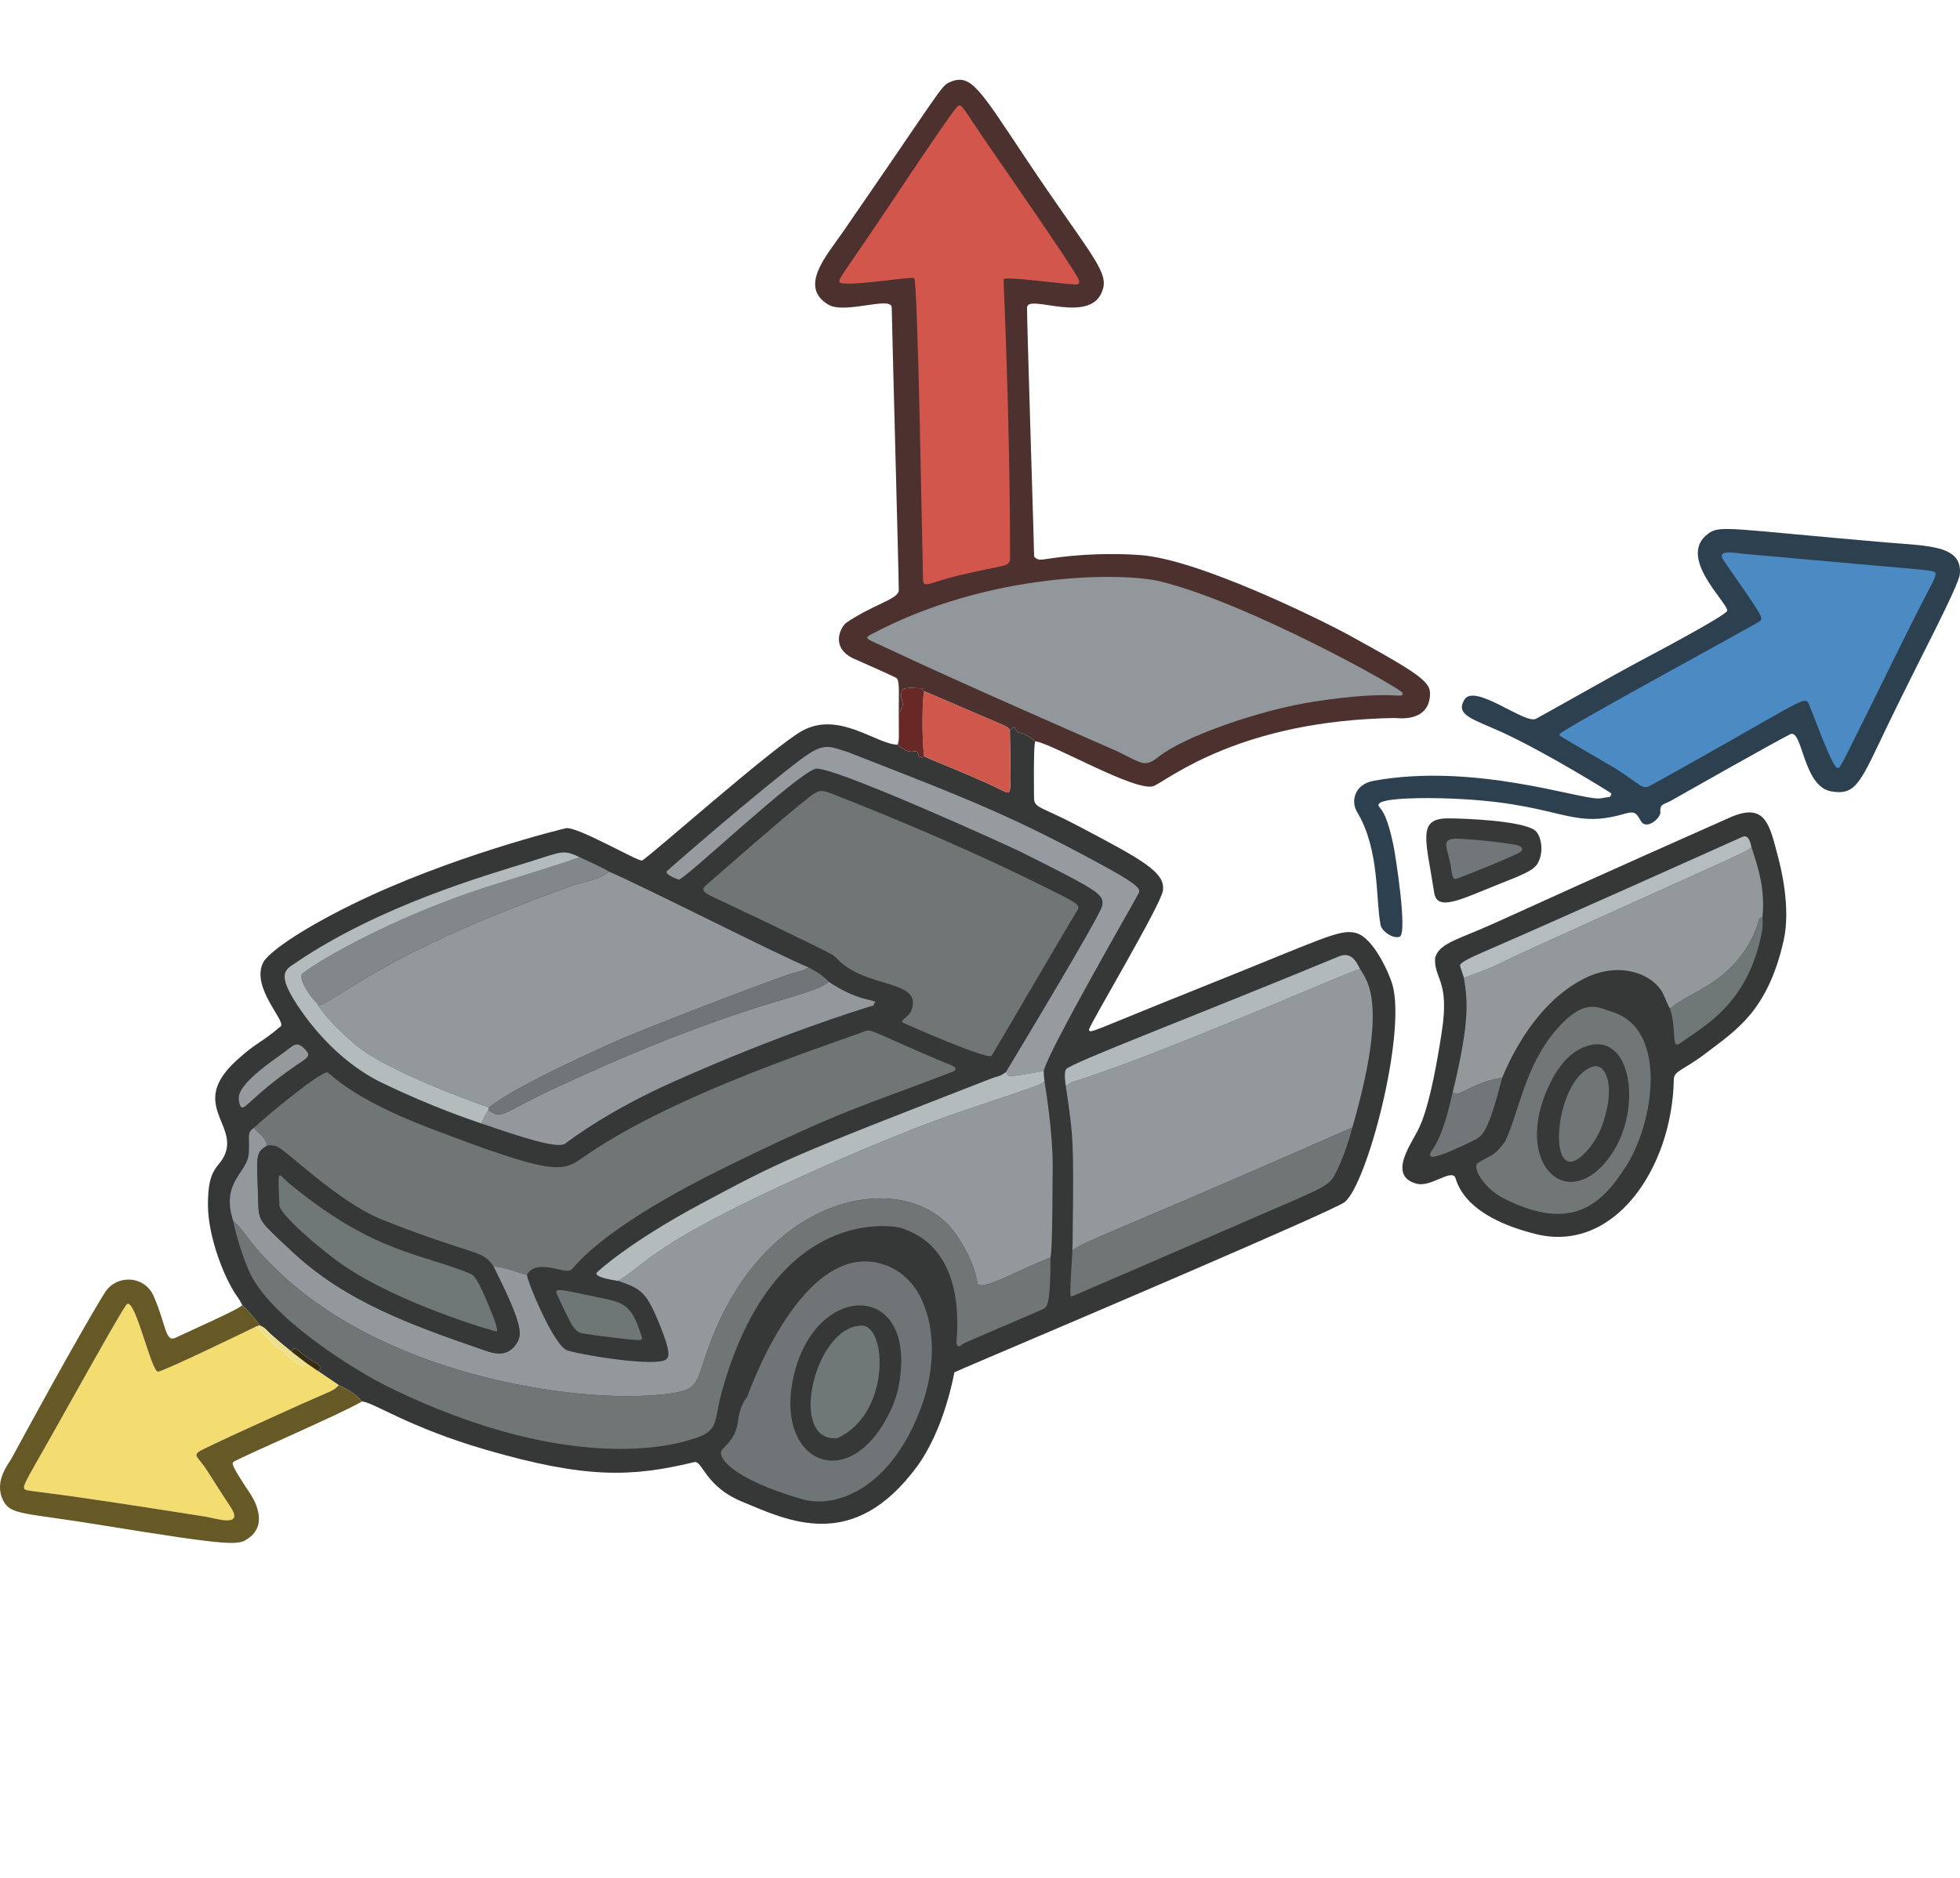
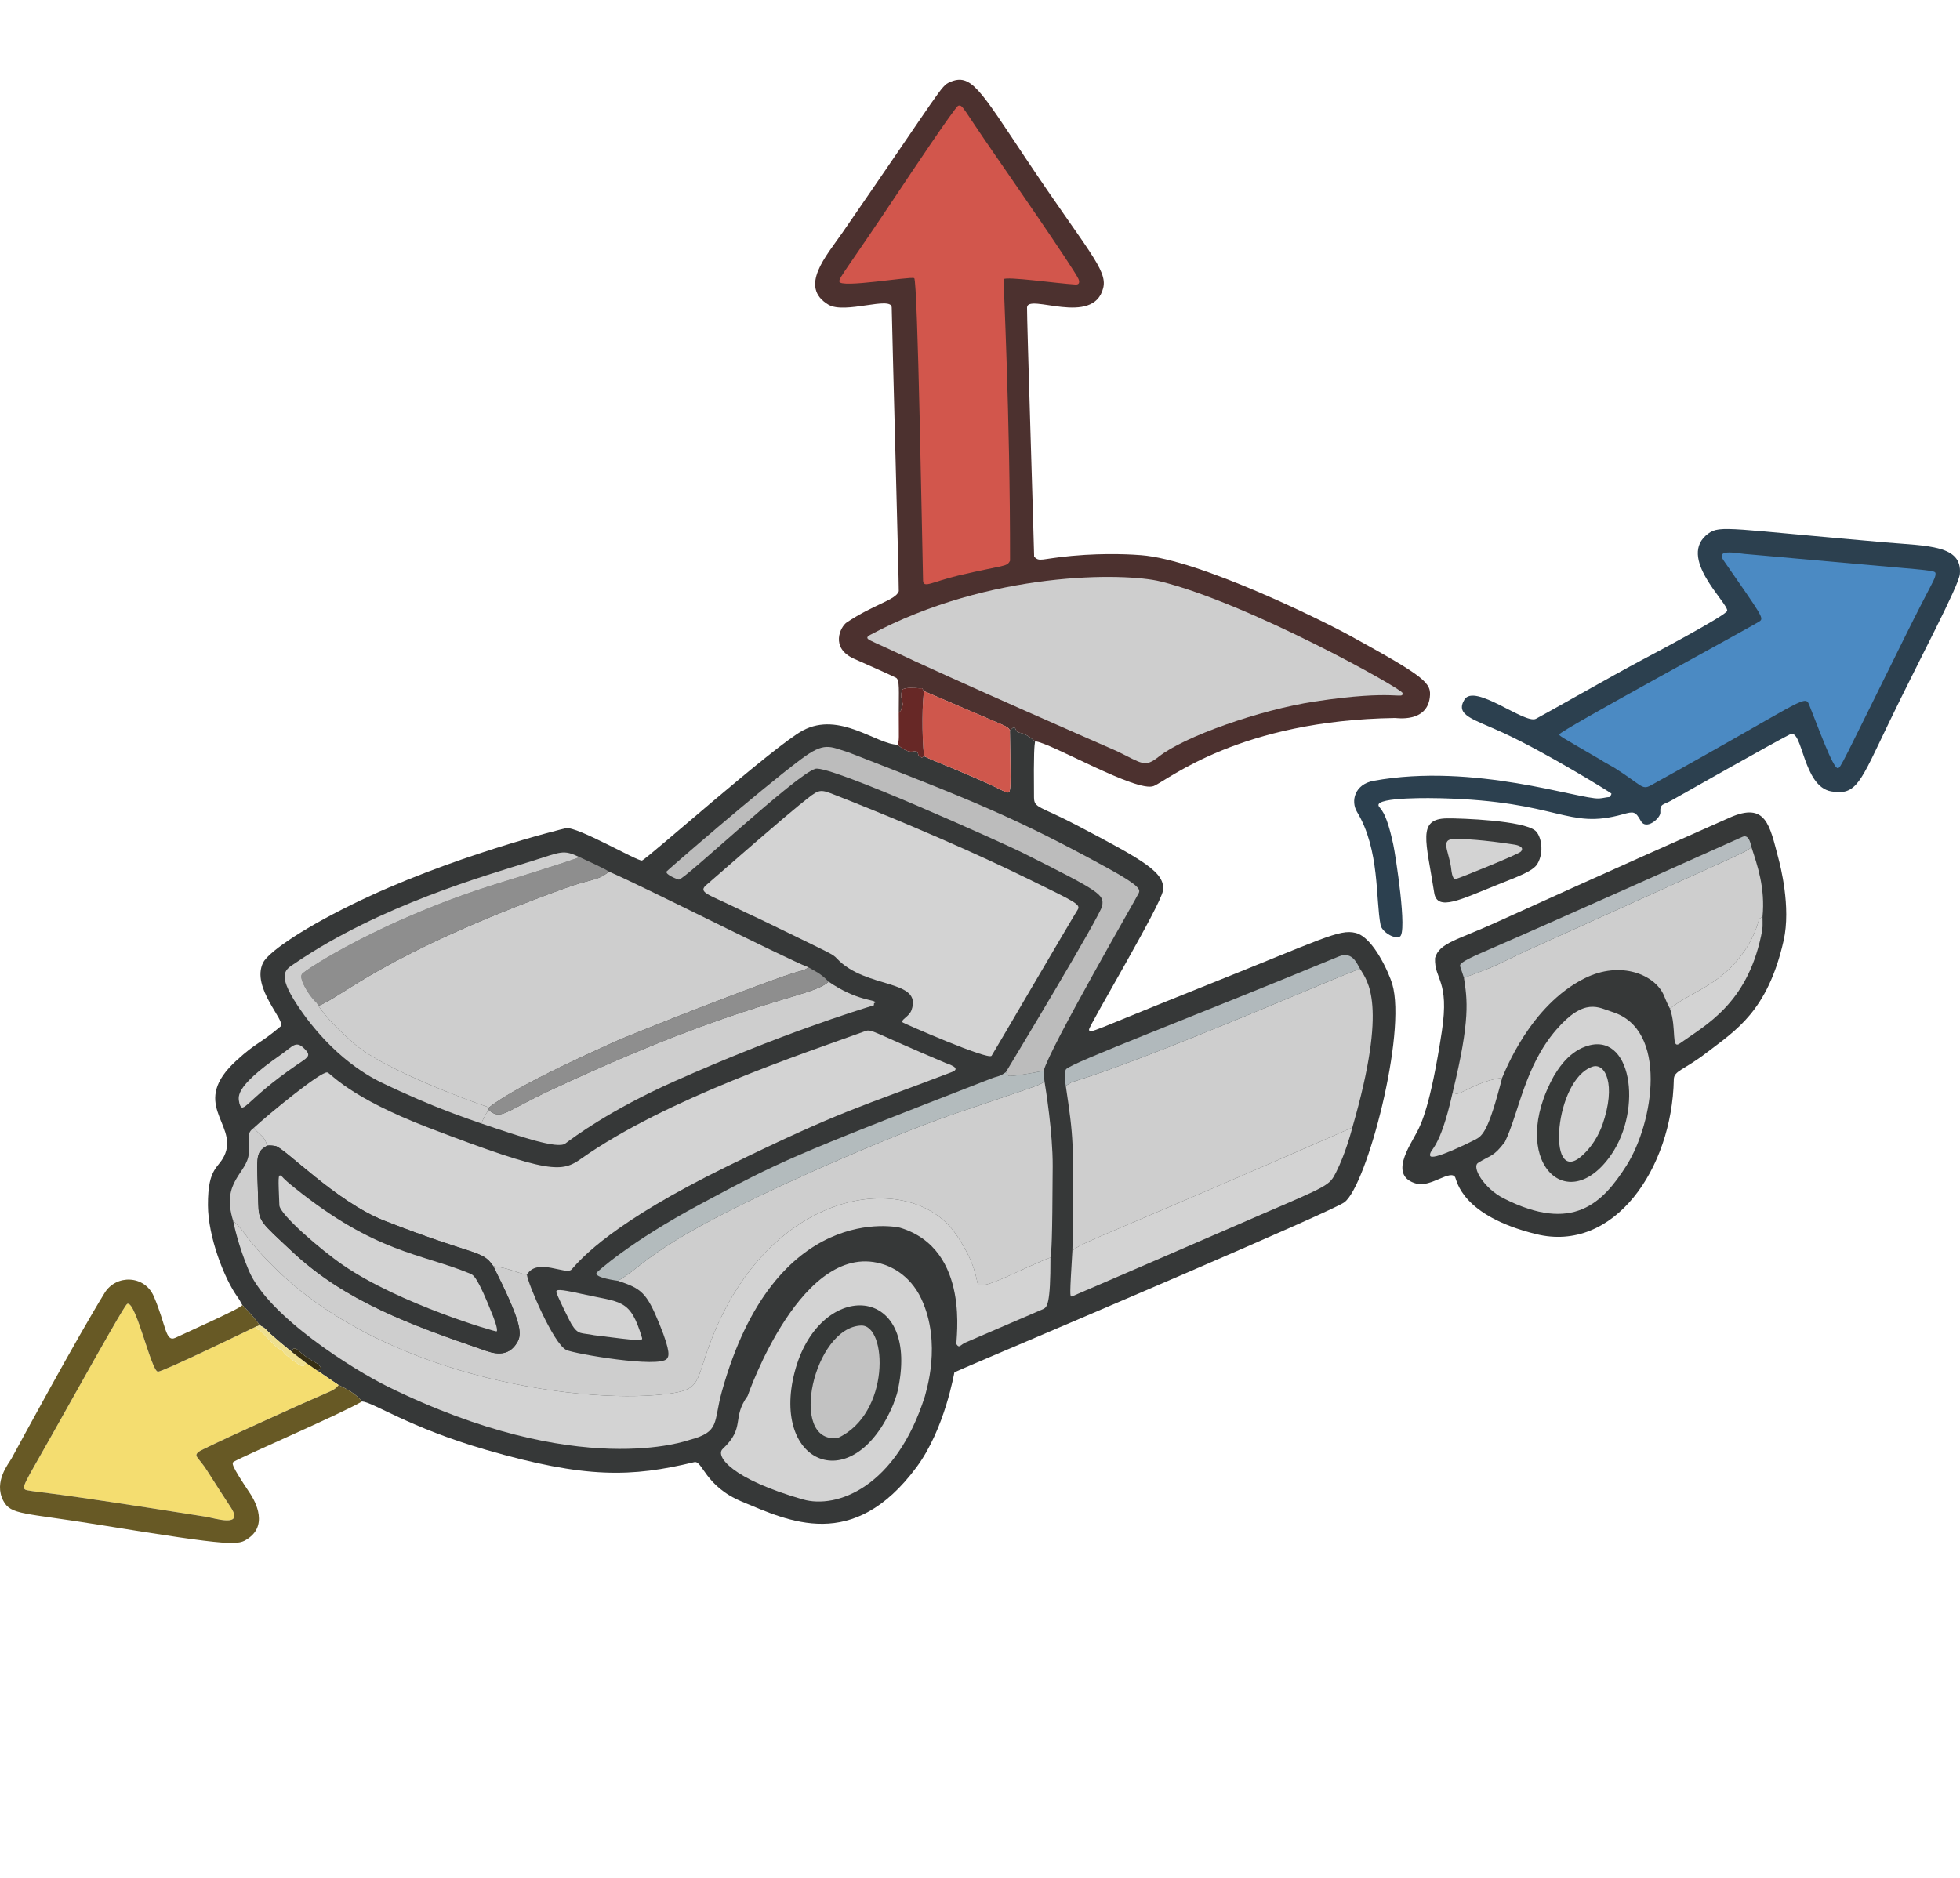
<svg xmlns="http://www.w3.org/2000/svg" width="100%" height="100%" viewBox="0 0 1024 981" version="1.1" xml:space="preserve" style="fill-rule:evenodd;clip-rule:evenodd;stroke-linejoin:round;stroke-miterlimit:2;">
  <g id="Background" transform="matrix(1,0,0,1,0,-58.50133)">
    <g transform="matrix(1.133981,0,0,1.133981,-75.70388,-53.82564)">
      <path d="M532.031,435.662L533.5,434.397L534.389,434.5C535.294,436.386 535.254,436.548 537.243,436.864C539.622,437.242 543.195,440.302 543.648,440.691C543.327,442.73 542.945,445.153 543.145,466.489C543.193,471.608 545.589,470.284 563.417,479.654C593.722,495.581 603.752,501.179 602.547,509.505C601.572,516.242 568.422,571.782 568.505,573.501C568.616,575.787 570.178,574.04 619.443,554.363C676.519,531.566 683.753,527.079 691.356,528.976C699.505,531.009 706.785,547.691 708.225,552.59C714.883,575.244 696.576,645.084 686.202,653.074C680.949,657.12 551.222,712.322 539.427,717.341C536.787,718.464 506.69,731.271 506.474,731.472C506.378,731.562 502.153,757.467 489.031,775.161C459.763,814.626 430.125,800.001 408.658,791.09C391.35,783.906 390.457,771.929 386.595,772.859C357.83,779.793 336.769,780.561 290.599,767.148C254.992,756.803 238.671,745.184 233.539,744.894C232.888,744.07 230.196,740.662 222.785,737.367C220.781,736.04 214.014,731.4 213.253,730.878C213.534,730.309 214.285,730.069 214.566,729.5C214.675,729.28 213.592,727.697 212.076,726.926C211.411,726.587 207.811,724.756 204.447,721.553C201.668,718.906 201.224,721.902 201.088,721.981C196.072,717.875 196.107,717.971 191.31,713.726C188.978,711.568 189.305,711.236 186.447,709.828C185.892,709.015 183.7,705.801 178.408,700.509C177.284,698.613 177.486,698.559 176.174,696.741C170.088,688.311 162.634,669.099 162.563,654.498C162.474,636.15 167.898,637.686 170.579,630.532C175.773,616.671 154.089,607.515 175.714,587.757C185.263,579.033 186.216,580.39 196.074,572.033C198.755,569.76 182.316,554.217 187.953,542.71C190.008,538.515 203.222,528.551 228.735,515.967C273.605,493.835 326.328,480.926 327.54,480.715C332.716,479.812 360.308,495.955 362.525,495.61C364.393,495.32 423.581,442.649 436.615,435.693C453.571,426.645 470.694,442.197 480.344,442.235C480.8,442.666 484.425,446.093 487.545,445.343C490.064,444.738 489.49,446.628 490.114,447.5L491.5,448.213L492.476,447.522C494.524,448.461 494.43,448.524 496.542,449.385C528.222,462.302 527.744,463.317 530.59,464.165C532.778,464.818 532.421,462.998 532.031,435.662Z" style="fill:rgb(54,56,56);" />
    </g>
    <g transform="matrix(1.133981,0,0,1.133981,-75.70388,-53.82564)">
      <path d="M543.209,355.561C545.712,358.191 546.267,356.545 560.481,355.225C576.927,353.697 589.907,354.692 592.457,354.887C619.335,356.947 676.045,385.013 688.771,392.011C723.798,411.275 726.334,413.771 725.495,420.5C724.043,432.146 710.24,429.921 709.509,429.932C638.115,431.004 605.391,458.146 598.393,461.245C590.732,464.638 550.281,440.993 543.648,440.691C543.195,440.302 539.622,437.242 537.243,436.864C535.254,436.548 535.294,436.386 534.389,434.5L533.5,434.397L532.031,435.662C531.767,435.393 532.173,434.585 528.343,432.94C493.166,417.842 493.18,417.816 492.539,417.619C492.031,417.338 492.008,416.503 491.5,416.222C491.364,416.147 491.375,416.367 489.564,416.195C488.999,416.142 483.904,415.658 482.5,416.864L482.277,417.5L482.038,418.5L482.017,419.5L482.015,420.5L482.308,421.5L482.443,422.5L482.712,423.5L482.506,424.5L482.102,425.5L481.817,426.5L480.837,427.507C480.815,417.623 481.346,412.345 479.57,411.383C477.482,410.252 461.939,403.393 460.399,402.713C448.918,397.647 454.07,387.767 456.838,385.911C469.446,377.459 479.54,375.567 480.847,371.508C480.888,366.065 477.941,258.218 477.592,240.752C477.483,235.291 456.002,243.996 448.398,239.451C434.615,231.212 447.549,216.899 454.753,206.462C500.852,139.678 500.22,138.751 504.284,136.947C514.137,132.574 518.073,140.167 539.652,172.498C567.477,214.187 577.112,223.422 575.039,231.743C570.535,249.828 540.21,234.026 539.933,240.748C539.787,244.308 543.197,351.394 543.209,355.561Z" style="fill:rgb(76,49,47);" />
    </g>
    <g transform="matrix(1.133981,0,0,1.133981,-75.70388,-53.82564)">
      <path d="M727.916,540.549C729.871,533.531 738.217,532.264 756.282,524.036C807.047,500.911 855.042,479.654 863.651,475.841C880.426,468.41 882.064,479.307 886.11,494.604C886.886,497.541 892.023,516.966 888.518,532.504C881.141,565.213 866.215,574.021 853.153,584.074C842.398,592.351 837.999,592.408 837.922,596.51C837.154,637.469 810.413,676.681 774.432,667.774C740.061,659.266 737.996,643.137 737.212,641.638C735.191,637.768 725.882,646.264 719.488,644.567C706.417,641.098 716.137,627.372 719.66,620.599C721.416,617.224 725.813,608.771 731.039,574.431C734.674,550.54 727.494,550.595 727.916,540.549Z" style="fill:rgb(54,56,56);" />
    </g>
    <g transform="matrix(1.133981,0,0,1.133981,-75.70388,-53.82564)">
      <path d="M808.916,465.703C808.777,465.406 809.302,465.047 809.163,464.75C808.976,464.351 778.779,445.725 759.373,436.787C745.565,430.428 737.049,428.744 741.456,421.467C746.13,413.752 769.273,432.896 774.397,430.301C777.932,428.51 810.098,410.133 823.32,403.146C826.522,401.454 862.319,382.538 862.531,380.506C862.915,376.841 839.049,355.69 853.808,344.938C859.344,340.905 863.94,342.878 935.54,349.019C954.995,350.687 970.831,350.217 969.718,363.521C969.257,369.026 951.49,402.054 936.768,432.631C923.834,459.495 922.156,465.776 910.449,463.756C897.227,461.475 897.347,434.534 891.478,437.457C884.241,441.063 841.123,465.494 836.763,467.964C833.074,470.054 831.457,469.297 831.72,473.479C831.88,476.011 825.19,481.873 822.721,477.377C820.243,472.866 819.409,472.905 814.433,474.304C788.634,481.554 785.555,468.278 730.491,466.917C728.188,466.86 700.449,466.174 701.899,470.346C702.5,472.073 705.166,471.769 708.714,488.459C709.61,492.672 715.361,529.138 711.643,530.703C708.711,531.937 703.398,528.221 702.835,525.402C700.464,513.522 702.542,490.73 691.973,473.208C688.993,468.269 690.846,460.479 699.588,458.882C745.808,450.441 794.397,467.485 803.473,467.018C805.142,466.932 806.77,466.425 808.438,466.339C808.598,466.127 808.757,465.915 808.916,465.703Z" style="fill:rgb(44,64,79);" />
    </g>
    <g transform="matrix(1.133981,0,0,1.133981,-75.70388,-53.82564)">
-       <path d="M183.688,618.822C189.822,613.094 214.495,592.717 217.558,593.267C219.067,593.538 227.227,604.586 264.381,618.811C320.856,640.435 325.594,639.31 334.748,632.856C373.627,605.446 436.983,584.505 465.408,574.239C468.398,573.159 468.394,574.534 502.347,588.892C503.381,589.329 510.095,591.263 505.327,593.089C462.405,609.53 455.343,610.331 401.58,636.652C349.04,662.376 334.639,678.882 330.129,684.051C327.609,686.94 314.212,678.397 309.514,686.499C303.318,685.202 302.358,683.695 294.03,682.55C288.714,674.806 286.291,678.296 243.516,661.465C221.606,652.843 197.681,627.8 193.589,627.161C193.295,627.115 191.119,626.775 189.882,626.997C188.348,622.188 187.216,622.994 183.688,618.822Z" style="fill:rgb(112,118,118);" />
+       <path d="M183.688,618.822C189.822,613.094 214.495,592.717 217.558,593.267C219.067,593.538 227.227,604.586 264.381,618.811C320.856,640.435 325.594,639.31 334.748,632.856C373.627,605.446 436.983,584.505 465.408,574.239C468.398,573.159 468.394,574.534 502.347,588.892C503.381,589.329 510.095,591.263 505.327,593.089C462.405,609.53 455.343,610.331 401.58,636.652C349.04,662.376 334.639,678.882 330.129,684.051C327.609,686.94 314.212,678.397 309.514,686.499C303.318,685.202 302.358,683.695 294.03,682.55C288.714,674.806 286.291,678.296 243.516,661.465C221.606,652.843 197.681,627.8 193.589,627.161C193.295,627.115 191.119,626.775 189.882,626.997C188.348,622.188 187.216,622.994 183.688,618.822Z" style="fill:rgb(211,211,211);" />
    </g>
    <g transform="matrix(1.133981,0,0,1.133981,-75.70388,-53.82564)">
-       <path d="M547.995,597.47C548.499,600.566 551.834,621.058 551.757,636.502C551.574,672.713 551.208,675.252 550.727,678.585C538.808,682.943 518.845,694.316 517.241,690.668C516.539,689.071 516.411,681.226 507.147,667.778C486.341,637.576 420.772,645.813 393.711,718.571C387.461,735.374 389.414,739.127 376.428,741.112C339.267,746.794 247.084,735.311 194.515,684.482C180.258,670.697 180.376,667.167 174.179,661.652C168.398,643.364 180.813,639.783 181.388,630.493C181.898,622.257 180.274,621.409 183.688,618.822C187.216,622.994 188.348,622.188 189.882,626.997C183.934,630.31 185.238,632.368 185.745,653.499C185.953,662.142 186.97,662.271 201.282,675.721C225.749,698.715 255.667,709.482 289.6,721.195C293.316,722.477 300.818,725.376 305.223,717.364C307.491,713.238 306.389,707.182 294.03,682.55C302.358,683.695 303.318,685.202 309.514,686.499C309.921,690.419 321.709,718.303 327.67,721.175C331.284,722.916 370.668,729.697 374.048,725.182C374.82,724.151 376.003,722.57 370.667,709.435C364.604,694.508 362.22,692.925 351.536,689.311C365.428,681.003 366.482,672.502 438.738,639.969C444.235,637.495 480.845,621.011 508.549,611.622C545.173,599.21 545.255,599.402 547.995,597.47Z" style="fill:rgb(147,152,156);" />
+       <path d="M547.995,597.47C548.499,600.566 551.834,621.058 551.757,636.502C551.574,672.713 551.208,675.252 550.727,678.585C538.808,682.943 518.845,694.316 517.241,690.668C516.539,689.071 516.411,681.226 507.147,667.778C486.341,637.576 420.772,645.813 393.711,718.571C387.461,735.374 389.414,739.127 376.428,741.112C339.267,746.794 247.084,735.311 194.515,684.482C180.258,670.697 180.376,667.167 174.179,661.652C168.398,643.364 180.813,639.783 181.388,630.493C181.898,622.257 180.274,621.409 183.688,618.822C187.216,622.994 188.348,622.188 189.882,626.997C183.934,630.31 185.238,632.368 185.745,653.499C185.953,662.142 186.97,662.271 201.282,675.721C225.749,698.715 255.667,709.482 289.6,721.195C293.316,722.477 300.818,725.376 305.223,717.364C307.491,713.238 306.389,707.182 294.03,682.55C302.358,683.695 303.318,685.202 309.514,686.499C309.921,690.419 321.709,718.303 327.67,721.175C331.284,722.916 370.668,729.697 374.048,725.182C374.82,724.151 376.003,722.57 370.667,709.435C364.604,694.508 362.22,692.925 351.536,689.311C365.428,681.003 366.482,672.502 438.738,639.969C444.235,637.495 480.845,621.011 508.549,611.622C545.173,599.21 545.255,599.402 547.995,597.47Z" style="fill:rgb(206,206,206);" />
    </g>
    <g transform="matrix(1.133981,0,0,1.133981,-75.70388,-53.82564)">
-       <path d="M347.396,500.765C361.39,506.648 426.399,539.686 439.269,544.863C437.063,546.293 437.066,546.178 434.575,546.805C424.332,549.386 355.729,576.318 349.446,579.393C347.157,580.513 305.339,598.733 291.979,609.481C291.104,609.105 291.209,609.011 290.334,608.775C287.759,608.08 244.715,592.633 230.509,580.49C218.738,570.43 214.543,564.202 213.437,562.56C224.382,558.639 242.481,539.122 326.524,508.561C340.356,503.531 341.167,505.387 347.396,500.765Z" style="fill:rgb(147,152,156);" />
+       <path d="M347.396,500.765C361.39,506.648 426.399,539.686 439.269,544.863C437.063,546.293 437.066,546.178 434.575,546.805C424.332,549.386 355.729,576.318 349.446,579.393C347.157,580.513 305.339,598.733 291.979,609.481C291.104,609.105 291.209,609.011 290.334,608.775C287.759,608.08 244.715,592.633 230.509,580.49C218.738,570.43 214.543,564.202 213.437,562.56C224.382,558.639 242.481,539.122 326.524,508.561C340.356,503.531 341.167,505.387 347.396,500.765Z" style="fill:rgb(206,206,206);" />
    </g>
    <g transform="matrix(1.133981,0,0,1.133981,-75.70388,-53.82564)">
-       <path d="M475.417,397.755C469.753,395.219 469.798,395.169 469.305,394.954C466.747,393.839 465.116,393.001 467.594,391.673C522.922,362.012 584.933,362.933 601.379,366.99C642.03,377.019 712.774,416.486 712.94,418.416C713.22,421.656 710.292,416.594 672.48,422.329C647.241,426.157 612.295,438.47 600.664,447.721C594.136,452.913 593.094,450.927 581.555,445.303C581.407,445.236 504.653,411.724 475.417,397.755Z" style="fill:rgb(145,151,154);" />
+       <path d="M475.417,397.755C469.753,395.219 469.798,395.169 469.305,394.954C466.747,393.839 465.116,393.001 467.594,391.673C522.922,362.012 584.933,362.933 601.379,366.99C642.03,377.019 712.774,416.486 712.94,418.416C713.22,421.656 710.292,416.594 672.48,422.329C647.241,426.157 612.295,438.47 600.664,447.721C594.136,452.913 593.094,450.927 581.555,445.303C581.407,445.236 504.653,411.724 475.417,397.755Z" style="fill:rgb(206,206,206);" />
    </g>
    <g transform="matrix(1.133981,0,0,1.133981,-75.70388,-53.82564)">
-       <path d="M392.554,506.561C428.569,475.067 435.038,469.969 438.868,466.951C444.352,462.63 444.992,462.851 451.534,465.421C502.133,485.301 533.676,500.752 540.658,504.172C562.384,514.815 564.808,515.844 563.24,518.334C559.676,523.993 524.173,584.863 523.596,585.601C521.953,587.699 483.326,570.731 482.718,570.268C481.266,569.161 485.595,567.681 486.7,564.577C491.867,550.056 465.693,555.075 452.267,540.717C450.367,538.685 450.229,538.849 421.358,524.784C413.504,520.958 413.512,521.139 405.605,517.287C392.608,510.956 387.962,510.246 392.554,506.561Z" style="fill:rgb(112,118,118);" />
+       <path d="M392.554,506.561C428.569,475.067 435.038,469.969 438.868,466.951C444.352,462.63 444.992,462.851 451.534,465.421C502.133,485.301 533.676,500.752 540.658,504.172C562.384,514.815 564.808,515.844 563.24,518.334C559.676,523.993 524.173,584.863 523.596,585.601C521.953,587.699 483.326,570.731 482.718,570.268C481.266,569.161 485.595,567.681 486.7,564.577C491.867,550.056 465.693,555.075 452.267,540.717C450.367,538.685 450.229,538.849 421.358,524.784C413.504,520.958 413.512,521.139 405.605,517.287C392.608,510.956 387.962,510.246 392.554,506.561Z" style="fill:rgb(211,211,211);" />
    </g>
    <g transform="matrix(1.133981,0,0,1.133981,-75.70388,-53.82564)">
-       <path d="M693.381,545.555C696.662,551.069 706.379,561.4 689.822,618.637C580.391,666.821 564.635,671.547 560.827,675.478C560.971,670.903 560.94,670.987 560.989,666.484C561.432,625.342 561.38,623.5 557.782,599.439C560.368,597.879 560.325,597.83 560.575,597.754C599.973,585.735 688.053,546.802 693.381,545.555Z" style="fill:rgb(147,152,156);" />
+       <path d="M693.381,545.555C696.662,551.069 706.379,561.4 689.822,618.637C580.391,666.821 564.635,671.547 560.827,675.478C560.971,670.903 560.94,670.987 560.989,666.484C561.432,625.342 561.38,623.5 557.782,599.439C560.368,597.879 560.325,597.83 560.575,597.754C599.973,585.735 688.053,546.802 693.381,545.555Z" style="fill:rgb(206,206,206);" />
    </g>
    <g transform="matrix(1.133981,0,0,1.133981,-75.70388,-53.82564)">
      <path d="M810.348,452.762C806.033,450.327 806.062,450.341 805.688,450.132C805.054,449.776 805.15,449.73 804.567,449.391C785.312,438.215 785.103,438.126 785.154,437.485C785.287,435.794 874.346,387.521 877.427,385.393C879.576,383.909 878.512,382.814 860.827,357.281C857.087,351.882 866.764,353.98 870.51,354.324C874.507,354.691 874.502,354.633 920.476,358.779C957.504,362.118 958.577,361.802 958.503,363.5C958.387,366.145 957.571,365.898 944.025,393.258C914.773,452.342 914.853,452.912 913.455,453.04C911.264,453.241 904.385,434.018 900.193,423.633C898.28,418.894 896.172,422.92 827.257,461.007C823.171,463.265 823.155,460.834 810.348,452.762Z" style="fill:rgb(75,138,195);" />
    </g>
    <g transform="matrix(1.133981,0,0,1.133981,-75.70388,-53.82564)">
-       <path d="M174.179,661.652C180.376,667.167 180.258,670.697 194.515,684.482C247.084,735.311 339.267,746.794 376.428,741.112C389.414,739.127 387.461,735.374 393.711,718.571C420.772,645.813 486.341,637.576 507.147,667.778C516.411,681.226 516.539,689.071 517.241,690.668C518.845,694.316 538.808,682.943 550.727,678.585C550.781,700.535 549.101,701.421 547.405,702.316C547.227,702.409 513.416,716.92 511.611,717.725C509.157,718.821 508.772,720.573 507.432,718.533C506.835,717.623 514.523,674.774 481.395,664.818C480.468,664.54 423.773,652.212 399.301,740.454C395.39,754.559 398.657,758.828 384.519,762.578C383.671,762.803 333.574,781.481 245.291,737.985C229.74,730.323 190.328,705.735 181.378,684.545C176.546,673.103 174.568,663.532 174.179,661.652Z" style="fill:rgb(112,118,118);" />
+       <path d="M174.179,661.652C180.376,667.167 180.258,670.697 194.515,684.482C247.084,735.311 339.267,746.794 376.428,741.112C389.414,739.127 387.461,735.374 393.711,718.571C420.772,645.813 486.341,637.576 507.147,667.778C516.411,681.226 516.539,689.071 517.241,690.668C518.845,694.316 538.808,682.943 550.727,678.585C550.781,700.535 549.101,701.421 547.405,702.316C547.227,702.409 513.416,716.92 511.611,717.725C509.157,718.821 508.772,720.573 507.432,718.533C506.835,717.623 514.523,674.774 481.395,664.818C480.468,664.54 423.773,652.212 399.301,740.454C395.39,754.559 398.657,758.828 384.519,762.578C383.671,762.803 333.574,781.481 245.291,737.985C229.74,730.323 190.328,705.735 181.378,684.545C176.546,673.103 174.568,663.532 174.179,661.652Z" style="fill:rgb(211,211,211);" />
    </g>
    <g transform="matrix(1.133981,0,0,1.133981,-75.70388,-53.82564)">
      <path d="M532.104,357.45C530.601,360.429 529.694,359.236 508.447,364.24C496.363,367.086 492.131,370.385 492.031,366.573C491.576,349.164 489.604,228.063 487.948,227.247C486.036,226.305 453.627,232.038 453.459,228.766C453.36,226.831 456.682,223.55 481.649,186.047C483.713,182.945 506.834,148.215 508.225,147.797C510.351,147.157 510.031,148.565 524.885,169.997C528.049,174.562 561.45,222.757 563.624,227.601C563.72,227.815 564.847,230.326 562.219,230.173C553.879,229.687 530.392,226.331 529.14,227.722C528.971,227.91 532.184,290.681 532.104,357.45Z" style="fill:rgb(210,86,76);" />
    </g>
    <g transform="matrix(1.133981,0,0,1.133981,-75.70388,-53.82564)">
-       <path d="M492.847,742.588C479.533,784.455 452.302,794.529 436.607,790.015C403.762,780.57 396.216,770.049 399.711,766.773C410.385,756.767 403.709,752.72 411.203,742.363C411.214,742.349 436.484,668.846 474.342,681.921C476.086,682.523 485.74,685.857 491.237,697.618C500.832,718.15 493.312,740.462 492.847,742.588Z" style="fill:rgb(111,117,118);" />
+       <path d="M492.847,742.588C479.533,784.455 452.302,794.529 436.607,790.015C403.762,780.57 396.216,770.049 399.711,766.773C410.385,756.767 403.709,752.72 411.203,742.363C411.214,742.349 436.484,668.846 474.342,681.921C476.086,682.523 485.74,685.857 491.237,697.618C500.832,718.15 493.312,740.462 492.847,742.588Z" style="fill:rgb(211,211,211);" />
    </g>
    <g transform="matrix(1.133981,0,0,1.133981,-75.70388,-53.82564)">
      <path d="M184.497,710.493L185.5,711.794L186.5,712.128C191.014,716.276 192.424,718.869 195.5,720.75C196.687,721.476 196.785,721.255 197.561,722.421C198.49,723.818 204.153,727.71 204.759,728.126C205.266,728.475 205.993,728.392 206.5,728.741L207.759,727.113C209.59,728.368 211.421,729.623 213.253,730.878C214.014,731.4 220.781,736.04 222.785,737.367C220.429,740.107 220.058,739.633 206.587,745.679C202.69,747.428 159.858,766.651 158.17,768.167C155.849,770.252 158.167,770.474 162.143,776.716C167.597,785.277 167.562,785.219 173.104,793.719C179.32,803.252 165.815,798.669 161.414,797.973C86.043,786.052 85.943,787.011 79.416,785.836C75.791,785.183 77.91,783.161 90.139,761.302C124.487,699.904 124.927,699.997 125.579,699.881C129.49,699.189 136.434,730.859 139.493,731.162C141.503,731.361 180.933,712.223 184.497,710.493Z" style="fill:rgb(244,221,112);" />
    </g>
    <g transform="matrix(1.133981,0,0,1.133981,-75.70388,-53.82564)">
-       <path d="M873.696,489.447C876.309,497.574 880.128,508.08 878.788,521.541L877.238,522.5L876.971,523.5C873.59,535.884 865.02,544.105 863.53,545.534C853.878,554.794 844.338,557.254 836.144,563.879C834.501,560.787 834.675,560.802 833.276,557.599C829.281,548.45 813.676,541.456 796.752,549.934C771.709,562.48 760.181,592.804 758.826,595.746C748.248,597.011 739.743,603.454 737.655,603.127C737.079,603.036 736.611,602.555 736.034,602.465C744.284,568.673 742.765,559.69 741.219,549.634C757.485,543.914 757.047,543.1 772.752,535.974C870.508,491.612 870.776,492.082 873.696,489.447Z" style="fill:rgb(147,152,155);" />
+       <path d="M873.696,489.447C876.309,497.574 880.128,508.08 878.788,521.541L877.238,522.5L876.971,523.5C873.59,535.884 865.02,544.105 863.53,545.534C853.878,554.794 844.338,557.254 836.144,563.879C834.501,560.787 834.675,560.802 833.276,557.599C829.281,548.45 813.676,541.456 796.752,549.934C771.709,562.48 760.181,592.804 758.826,595.746C748.248,597.011 739.743,603.454 737.655,603.127C737.079,603.036 736.611,602.555 736.034,602.465C744.284,568.673 742.765,559.69 741.219,549.634C757.485,543.914 757.047,543.1 772.752,535.974C870.508,491.612 870.776,492.082 873.696,489.447Z" style="fill:rgb(206,206,206);" />
    </g>
    <g transform="matrix(1.133981,0,0,1.133981,-75.70388,-53.82564)">
-       <path d="M760.118,625.248C766.496,612.073 769.146,590.539 783.706,573.663C796.88,558.394 803.389,563.478 809.548,565.387C835.437,573.41 828.711,616.406 816.087,636.24C805.213,653.324 791.576,667.535 759.585,651.34C750.376,646.678 744.687,636.878 747.746,634.945C753.738,631.158 754.757,632.339 760.118,625.248Z" style="fill:rgb(113,119,119);" />
+       <path d="M760.118,625.248C766.496,612.073 769.146,590.539 783.706,573.663C796.88,558.394 803.389,563.478 809.548,565.387C835.437,573.41 828.711,616.406 816.087,636.24C805.213,653.324 791.576,667.535 759.585,651.34C750.376,646.678 744.687,636.878 747.746,634.945C753.738,631.158 754.757,632.339 760.118,625.248Z" style="fill:rgb(211,211,211);" />
    </g>
    <g transform="matrix(1.133981,0,0,1.133981,-75.70388,-53.82564)">
      <path d="M189.882,626.997C191.119,626.775 193.295,627.115 193.589,627.161C197.681,627.8 221.606,652.843 243.516,661.465C286.291,678.296 288.714,674.806 294.03,682.55C306.389,707.182 307.491,713.238 305.223,717.364C300.818,725.376 293.316,722.477 289.6,721.195C255.667,709.482 225.749,698.715 201.282,675.721C186.97,662.271 185.953,662.142 185.745,653.499C185.238,632.368 183.934,630.31 189.882,626.997Z" style="fill:rgb(54,56,56);" />
    </g>
    <g transform="matrix(1.133981,0,0,1.133981,-75.70388,-53.82564)">
      <path d="M178.408,700.509C183.7,705.801 185.892,709.015 186.447,709.828C185.797,710.05 185.147,710.271 184.497,710.493C180.933,712.223 141.503,731.361 139.493,731.162C136.434,730.859 129.49,699.189 125.579,699.881C124.927,699.997 124.487,699.904 90.139,761.302C77.91,783.161 75.791,785.183 79.416,785.836C85.943,787.011 86.043,786.052 161.414,797.973C165.815,798.669 179.32,803.252 173.104,793.719C167.562,785.219 167.597,785.277 162.143,776.716C158.167,770.474 155.849,770.252 158.17,768.167C159.858,766.651 202.69,747.428 206.587,745.679C220.058,739.633 220.429,740.107 222.785,737.367C230.196,740.662 232.888,744.07 233.539,744.894C225.233,749.97 180.475,769.303 174.564,772.596C173.42,773.233 173.105,774.048 181.932,787.226C182.858,788.609 191.216,801.085 181.108,808.007C176.557,811.123 175.343,811.954 112.456,801.726C77.711,796.075 71.746,797.306 68.276,790.637C63.678,781.803 70.894,773.343 72.035,771.236C75.375,765.07 102.232,715.484 114.995,694.832C120.262,686.309 133.362,686.605 137.608,696.446C143.374,709.808 142.899,717.689 147.533,715.573C177.372,701.948 177.171,701.536 178.408,700.509Z" style="fill:rgb(103,89,37);" />
    </g>
    <g transform="matrix(1.133981,0,0,1.133981,-75.70388,-53.82564)">
-       <path d="M457.429,445.665C515.255,468.177 534.773,475.895 577.574,499.366C592.49,507.546 591.936,509.141 591.47,510.487C591.041,511.721 550.081,582.54 547.619,592.496C542.112,593.7 532.345,595.26 531.5,594.831C530.864,594.507 530.819,593.466 530.183,593.142C533.842,587.076 573.857,520.745 574.555,516.509C575.412,511.3 574.146,510.178 537.371,491.781C531.347,488.767 449.145,451.437 442.45,453.34C433.424,455.906 382.1,504.552 379.506,504.409C379.112,504.388 373.16,502.1 373.863,500.649C374.011,500.343 416.023,463.762 435.822,448.915C446.643,440.8 448.894,443.064 457.429,445.665Z" style="fill:rgb(149,155,158);" />
+       <path d="M457.429,445.665C515.255,468.177 534.773,475.895 577.574,499.366C592.49,507.546 591.936,509.141 591.47,510.487C591.041,511.721 550.081,582.54 547.619,592.496C542.112,593.7 532.345,595.26 531.5,594.831C530.864,594.507 530.819,593.466 530.183,593.142C533.842,587.076 573.857,520.745 574.555,516.509C575.412,511.3 574.146,510.178 537.371,491.781C531.347,488.767 449.145,451.437 442.45,453.34C433.424,455.906 382.1,504.552 379.506,504.409C379.112,504.388 373.16,502.1 373.863,500.649C374.011,500.343 416.023,463.762 435.822,448.915C446.643,440.8 448.894,443.064 457.429,445.665Z" style="fill:rgb(188,188,188);" />
    </g>
    <g transform="matrix(1.133981,0,0,1.133981,-75.70388,-53.82564)">
-       <path d="M448.529,551.45C461.626,560.421 469.937,559.627 470.034,560.986C470.052,561.251 469.411,561.239 469.429,561.503L469.379,562.328C461.854,564.637 426.669,575.434 377.44,597.374C347.79,610.588 330.897,623.266 327.196,626.044C323.697,628.669 306.661,622.971 288.451,616.772C288.688,616.255 290.362,612.609 291.838,610.527C297.717,615.401 298.565,611.655 321.28,601.033C410.901,559.126 440.545,558.95 448.529,551.45Z" style="fill:rgb(147,152,156);" />
+       <path d="M448.529,551.45C461.626,560.421 469.937,559.627 470.034,560.986C470.052,561.251 469.411,561.239 469.429,561.503L469.379,562.328C461.854,564.637 426.669,575.434 377.44,597.374C347.79,610.588 330.897,623.266 327.196,626.044C323.697,628.669 306.661,622.971 288.451,616.772C288.688,616.255 290.362,612.609 291.838,610.527C297.717,615.401 298.565,611.655 321.28,601.033C410.901,559.126 440.545,558.95 448.529,551.45Z" style="fill:rgb(206,206,206);" />
    </g>
    <g transform="matrix(1.133981,0,0,1.133981,-75.70388,-53.82564)">
      <path d="M478.256,746.392C459.823,789.823 421.97,773.93 432.816,731.577C443.684,689.136 489.07,689.95 481.047,736.416C480.145,741.636 479.981,741.491 478.256,746.392Z" style="fill:rgb(53,56,55);" />
    </g>
    <g transform="matrix(1.133981,0,0,1.133981,-75.70388,-53.82564)">
-       <path d="M689.822,618.637C689.379,620.346 686.744,630.502 682.273,639.373C679.263,645.347 678.728,645.451 647.653,658.82C643.012,660.817 643.109,660.862 589.709,683.942C560.511,696.562 560.554,696.556 560.496,696.551C559.659,696.476 559.588,696.074 560.827,675.478C564.635,671.547 580.391,666.821 689.822,618.637Z" style="fill:rgb(112,118,118);" />
+       <path d="M689.822,618.637C689.379,620.346 686.744,630.502 682.273,639.373C679.263,645.347 678.728,645.451 647.653,658.82C643.012,660.817 643.109,660.862 589.709,683.942C560.511,696.562 560.554,696.556 560.496,696.551C559.659,696.476 559.588,696.074 560.827,675.478C564.635,671.547 580.391,666.821 689.822,618.637Z" style="fill:rgb(211,211,211);" />
    </g>
    <g transform="matrix(1.133981,0,0,1.133981,-75.70388,-53.82564)">
-       <path d="M333.759,494.051C334.693,494.492 345.069,499.138 347.396,500.765C341.167,505.387 340.356,503.531 326.524,508.561C242.481,539.122 224.382,558.639 213.437,562.56L212.779,561.321C209.317,558.25 204.171,549.956 205.952,547.884C207.848,545.679 243.279,522.535 296.372,506.114C299.374,505.185 329.81,495.771 333.759,494.051Z" style="fill:rgb(129,135,138);" />
+       <path d="M333.759,494.051C334.693,494.492 345.069,499.138 347.396,500.765C341.167,505.387 340.356,503.531 326.524,508.561C242.481,539.122 224.382,558.639 213.437,562.56L212.779,561.321C209.317,558.25 204.171,549.956 205.952,547.884C207.848,545.679 243.279,522.535 296.372,506.114C299.374,505.185 329.81,495.771 333.759,494.051Z" style="fill:rgb(142,142,142);" />
    </g>
    <g transform="matrix(1.133981,0,0,1.133981,-75.70388,-53.82564)">
      <path d="M782.801,594.668C783.895,593.116 788.455,584.383 797.409,581.259C818.463,573.915 823.682,610.088 809.058,631.217C788.599,660.78 761.089,633.541 782.801,594.668Z" style="fill:rgb(54,57,56);" />
    </g>
    <g transform="matrix(1.133981,0,0,1.133981,-75.70388,-53.82564)">
      <path d="M547.619,592.496C547.652,595.04 547.724,594.927 547.995,597.47C545.255,599.402 545.173,599.21 508.549,611.622C480.845,621.011 444.235,637.495 438.738,639.969C366.482,672.502 365.428,681.003 351.536,689.311C351.443,689.291 340.349,687.906 341.632,685.577C341.827,685.223 356.585,671.565 389.255,654.063C427.283,633.691 428.88,632.878 523.345,596.111C526.873,594.738 527.097,595.381 530.183,593.142C530.819,593.466 530.864,594.507 531.5,594.831C532.345,595.26 542.112,593.7 547.619,592.496Z" style="fill:rgb(179,187,189);" />
    </g>
    <g transform="matrix(1.133981,0,0,1.133981,-75.70388,-53.82564)">
-       <path d="M202.523,646.47C239.772,676.462 260.5,676.586 283.298,685.956C284.933,686.628 286.691,687.35 293.823,705.388C294.041,705.941 296.447,712.025 295.556,712.612C295.129,712.893 250.993,700.045 224.802,682.062C214.386,674.909 195.638,658.684 195.472,654.502C194.957,641.538 194.824,640.169 196.269,640.893C196.869,641.193 196.473,641.656 202.523,646.47Z" style="fill:rgb(112,119,119);" />
+       <path d="M202.523,646.47C239.772,676.462 260.5,676.586 283.298,685.956C284.933,686.628 286.691,687.35 293.823,705.388C294.041,705.941 296.447,712.025 295.556,712.612C295.129,712.893 250.993,700.045 224.802,682.062C214.386,674.909 195.638,658.684 195.472,654.502C194.957,641.538 194.824,640.169 196.269,640.893C196.869,641.193 196.473,641.656 202.523,646.47Z" style="fill:rgb(211,211,211);" />
    </g>
    <g transform="matrix(1.133981,0,0,1.133981,-75.70388,-53.82564)">
-       <path d="M333.759,494.051C329.81,495.771 299.374,505.185 296.372,506.114C243.279,522.535 207.848,545.679 205.952,547.884C204.171,549.956 209.317,558.25 212.779,561.321L213.437,562.56C214.543,564.202 218.738,570.43 230.509,580.49C244.715,592.633 287.759,608.08 290.334,608.775C291.209,609.011 291.104,609.105 291.979,609.481L291.838,610.527C290.362,612.609 288.688,616.255 288.451,616.772C283.184,614.882 266.656,609.584 242.726,598.031C238.919,596.193 220.206,587.158 203.784,562.312C193.979,547.478 198.448,545.819 202.745,542.897C241.914,516.266 290.61,502.485 311.359,496.012C325.632,491.559 326.056,490.432 333.759,494.051Z" style="fill:rgb(179,187,189);" />
+       <path d="M333.759,494.051C329.81,495.771 299.374,505.185 296.372,506.114C243.279,522.535 207.848,545.679 205.952,547.884C204.171,549.956 209.317,558.25 212.779,561.321L213.437,562.56C214.543,564.202 218.738,570.43 230.509,580.49C244.715,592.633 287.759,608.08 290.334,608.775C291.209,609.011 291.104,609.105 291.979,609.481L291.838,610.527C290.362,612.609 288.688,616.255 288.451,616.772C283.184,614.882 266.656,609.584 242.726,598.031C238.919,596.193 220.206,587.158 203.784,562.312C193.979,547.478 198.448,545.819 202.745,542.897C241.914,516.266 290.61,502.485 311.359,496.012C325.632,491.559 326.056,490.432 333.759,494.051Z" style="fill:rgb(206,206,206);" />
    </g>
    <g transform="matrix(1.133981,0,0,1.133981,-75.70388,-53.82564)">
      <path d="M756.609,506.797C740.178,513.328 728.897,519.354 727.534,510.496C723.877,486.733 719.484,476.347 733.493,476.189C740.011,476.115 768.62,477.172 774.125,481.879C776.729,484.106 778.419,491.566 775.04,497.203C773.008,500.595 765.685,503.153 756.609,506.797Z" style="fill:rgb(55,57,57);" />
    </g>
    <g transform="matrix(1.133981,0,0,1.133981,-75.70388,-53.82564)">
-       <path d="M439.269,544.863C442.108,546.522 444.887,547.603 448.529,551.45C440.545,558.95 410.901,559.126 321.28,601.033C298.565,611.655 297.717,615.401 291.838,610.527L291.979,609.481C305.339,598.733 347.157,580.513 349.446,579.393C355.729,576.318 424.332,549.386 434.575,546.805C437.066,546.178 437.063,546.293 439.269,544.863Z" style="fill:rgb(112,117,120);" />
+       <path d="M439.269,544.863C442.108,546.522 444.887,547.603 448.529,551.45C440.545,558.95 410.901,559.126 321.28,601.033C298.565,611.655 297.717,615.401 291.838,610.527L291.979,609.481C305.339,598.733 347.157,580.513 349.446,579.393C355.729,576.318 424.332,549.386 434.575,546.805C437.066,546.178 437.063,546.293 439.269,544.863Z" style="fill:rgb(142,142,142);" />
    </g>
    <g transform="matrix(1.133981,0,0,1.133981,-75.70388,-53.82564)">
      <path d="M693.381,545.555C688.053,546.802 599.973,585.735 560.575,597.754C560.325,597.83 560.368,597.879 557.782,599.439C557.689,598.834 556.828,593.244 557.921,591.785C560.062,588.925 616.397,567.617 683.626,539.803C690.046,537.147 692.151,543.696 693.381,545.555Z" style="fill:rgb(177,185,188);" />
    </g>
    <g transform="matrix(1.133981,0,0,1.133981,-75.70388,-53.82564)">
      <path d="M492.539,417.619C493.18,417.816 493.166,417.842 528.343,432.94C532.173,434.585 531.767,435.393 532.031,435.662C532.421,462.998 532.778,464.818 530.59,464.165C527.744,463.317 528.222,462.302 496.542,449.385C494.43,448.524 494.524,448.461 492.476,447.522C491.42,437.77 491.636,421.647 492.539,417.619Z" style="fill:rgb(207,87,76);" />
    </g>
    <g transform="matrix(1.133981,0,0,1.133981,-75.70388,-53.82564)">
-       <path d="M452.599,761.78C429.654,764.144 441.751,710.661 463.508,709.923C475.59,709.513 477.141,750.665 452.599,761.78Z" style="fill:rgb(112,119,119);" />
+       <path d="M452.599,761.78C429.654,764.144 441.751,710.661 463.508,709.923C475.59,709.513 477.141,750.665 452.599,761.78Z" style="fill:rgb(194,194,194);" />
    </g>
    <g transform="matrix(1.133981,0,0,1.133981,-75.70388,-53.82564)">
      <path d="M873.696,489.447C870.776,492.082 870.508,491.612 772.752,535.974C757.047,543.1 757.485,543.914 741.219,549.634C739.638,544.878 739.629,544.914 739.511,544.497C739.247,543.564 738.979,542.618 749.722,537.963C783.44,523.354 859.996,488.986 869.568,484.689C872.784,483.246 873.472,488.809 873.696,489.447Z" style="fill:rgb(181,188,191);" />
    </g>
    <g transform="matrix(1.133981,0,0,1.133981,-75.70388,-53.82564)">
-       <path d="M804.943,617.658C804.649,618.253 802.109,626.154 795.131,632.067C779.185,645.578 782.93,596.299 800.54,590.588C806.12,588.779 811.687,598.442 804.943,617.658Z" style="fill:rgb(112,118,118);" />
+       <path d="M804.943,617.658C804.649,618.253 802.109,626.154 795.131,632.067C779.185,645.578 782.93,596.299 800.54,590.588C806.12,588.779 811.687,598.442 804.943,617.658Z" style="fill:rgb(211,211,211);" />
    </g>
    <g transform="matrix(1.133981,0,0,1.133981,-75.70388,-53.82564)">
-       <path d="M878.788,521.541C878.809,526.054 879.062,526 878.12,530.406C871.414,561.768 852.575,571.432 840.719,579.884C836.517,582.88 839.371,573.102 836.144,563.879C844.338,557.254 853.878,554.794 863.53,545.534C865.02,544.105 873.59,535.884 876.971,523.5L877.238,522.5L878.788,521.541Z" style="fill:rgb(112,119,119);" />
+       <path d="M878.788,521.541C878.809,526.054 879.062,526 878.12,530.406C871.414,561.768 852.575,571.432 840.719,579.884C836.517,582.88 839.371,573.102 836.144,563.879C844.338,557.254 853.878,554.794 863.53,545.534C865.02,544.105 873.59,535.884 876.971,523.5L877.238,522.5L878.788,521.541Z" style="fill:rgb(211,211,211);" />
    </g>
    <g transform="matrix(1.133981,0,0,1.133981,-75.70388,-53.82564)">
-       <path d="M758.826,595.746C752.494,620.473 749.793,622.522 746.363,624.258C744.794,625.051 725.855,634.633 725.62,631.504C725.381,628.31 730,629.684 736.034,602.465C736.611,602.555 737.079,603.036 737.655,603.127C739.743,603.454 748.248,597.011 758.826,595.746Z" style="fill:rgb(113,119,120);" />
+       <path d="M758.826,595.746C752.494,620.473 749.793,622.522 746.363,624.258C744.794,625.051 725.855,634.633 725.62,631.504C725.381,628.31 730,629.684 736.034,602.465C736.611,602.555 737.079,603.036 737.655,603.127C739.743,603.454 748.248,597.011 758.826,595.746Z" style="fill:rgb(211,211,211);" />
    </g>
    <g transform="matrix(1.133981,0,0,1.133981,-75.70388,-53.82564)">
-       <path d="M340.523,714.372C334.399,713.083 333.272,714.491 329.99,709.182C329.507,708.402 322.923,695.266 323.06,694.342C323.195,693.43 323.634,692.854 334.539,695.297C353.076,699.449 357.049,697.367 362.526,715.498C363.036,717.185 361.555,717.011 340.523,714.372Z" style="fill:rgb(111,118,118);" />
+       <path d="M340.523,714.372C334.399,713.083 333.272,714.491 329.99,709.182C329.507,708.402 322.923,695.266 323.06,694.342C323.195,693.43 323.634,692.854 334.539,695.297C353.076,699.449 357.049,697.367 362.526,715.498C363.036,717.185 361.555,717.011 340.523,714.372Z" style="fill:rgb(211,211,211);" />
    </g>
    <g transform="matrix(1.133981,0,0,1.133981,-75.70388,-53.82564)">
-       <path d="M735.244,498.547C733.876,489.957 729.745,485.243 738.492,485.576C740.585,485.656 750.223,486.022 764.534,488.283C764.878,488.337 769.566,489.077 767.478,491.482C766.341,492.791 739.324,503.654 737.456,504.135C735.724,504.582 735.425,499.749 735.244,498.547Z" style="fill:rgb(113,119,120);" />
+       <path d="M735.244,498.547C733.876,489.957 729.745,485.243 738.492,485.576C740.585,485.656 750.223,486.022 764.534,488.283C764.878,488.337 769.566,489.077 767.478,491.482C766.341,492.791 739.324,503.654 737.456,504.135C735.724,504.582 735.425,499.749 735.244,498.547Z" style="fill:rgb(211,211,211);" />
    </g>
    <g transform="matrix(1.133981,0,0,1.133981,-75.70388,-53.82564)">
      <path d="M492.539,417.619C491.636,421.647 491.42,437.77 492.476,447.522L491.5,448.213L490.114,447.5C489.49,446.628 490.064,444.738 487.545,445.343C484.425,446.093 480.8,442.666 480.344,442.235C481.096,439.845 480.855,439.845 480.837,427.507L481.817,426.5L482.102,425.5L482.506,424.5L482.712,423.5L482.443,422.5L482.308,421.5L482.015,420.5L482.017,419.5L482.038,418.5L482.277,417.5L482.5,416.864C483.904,415.658 488.999,416.142 489.564,416.195C491.375,416.367 491.364,416.147 491.5,416.222C492.008,416.503 492.031,417.338 492.539,417.619Z" style="fill:rgb(103,40,38);" />
    </g>
    <g transform="matrix(1.133981,0,0,1.133981,-75.70388,-53.82564)">
-       <path d="M177.073,607.596C176.723,604.876 173.652,600.704 196.195,585.074C202.016,581.037 203.175,577.916 207.828,583.216C210.141,585.852 207.948,586.738 203.191,590.008C179.919,606.005 178.786,613.111 177.073,607.596Z" style="fill:rgb(149,154,157);" />
+       <path d="M177.073,607.596C176.723,604.876 173.652,600.704 196.195,585.074C202.016,581.037 203.175,577.916 207.828,583.216C210.141,585.852 207.948,586.738 203.191,590.008C179.919,606.005 178.786,613.111 177.073,607.596Z" style="fill:rgb(211,211,211);" />
    </g>
    <g transform="matrix(1.133981,0,0,1.133981,-75.70388,-53.82564)">
      <path d="M186.447,709.828C189.305,711.236 188.978,711.568 191.31,713.726C196.107,717.971 196.072,717.875 201.088,721.981C203.312,723.692 205.535,725.403 207.759,727.113L206.5,728.741C205.993,728.392 205.266,728.475 204.759,728.126C204.153,727.71 198.49,723.818 197.561,722.421C196.785,721.255 196.687,721.476 195.5,720.75C192.424,718.869 191.014,716.276 186.5,712.128L185.5,711.794L184.497,710.493C185.147,710.271 185.797,710.05 186.447,709.828Z" style="fill:rgb(239,224,143);" />
    </g>
    <g transform="matrix(1.133981,0,0,1.133981,-75.70388,-53.82564)">
      <path d="M201.088,721.981C201.224,721.902 201.668,718.906 204.447,721.553C207.811,724.756 211.411,726.587 212.076,726.926C213.592,727.697 214.675,729.28 214.566,729.5C214.285,730.069 213.534,730.309 213.253,730.878C211.421,729.623 209.59,728.368 207.759,727.113C205.535,725.403 203.312,723.692 201.088,721.981Z" style="fill:rgb(54,46,19);" />
    </g>
  </g>
</svg>
